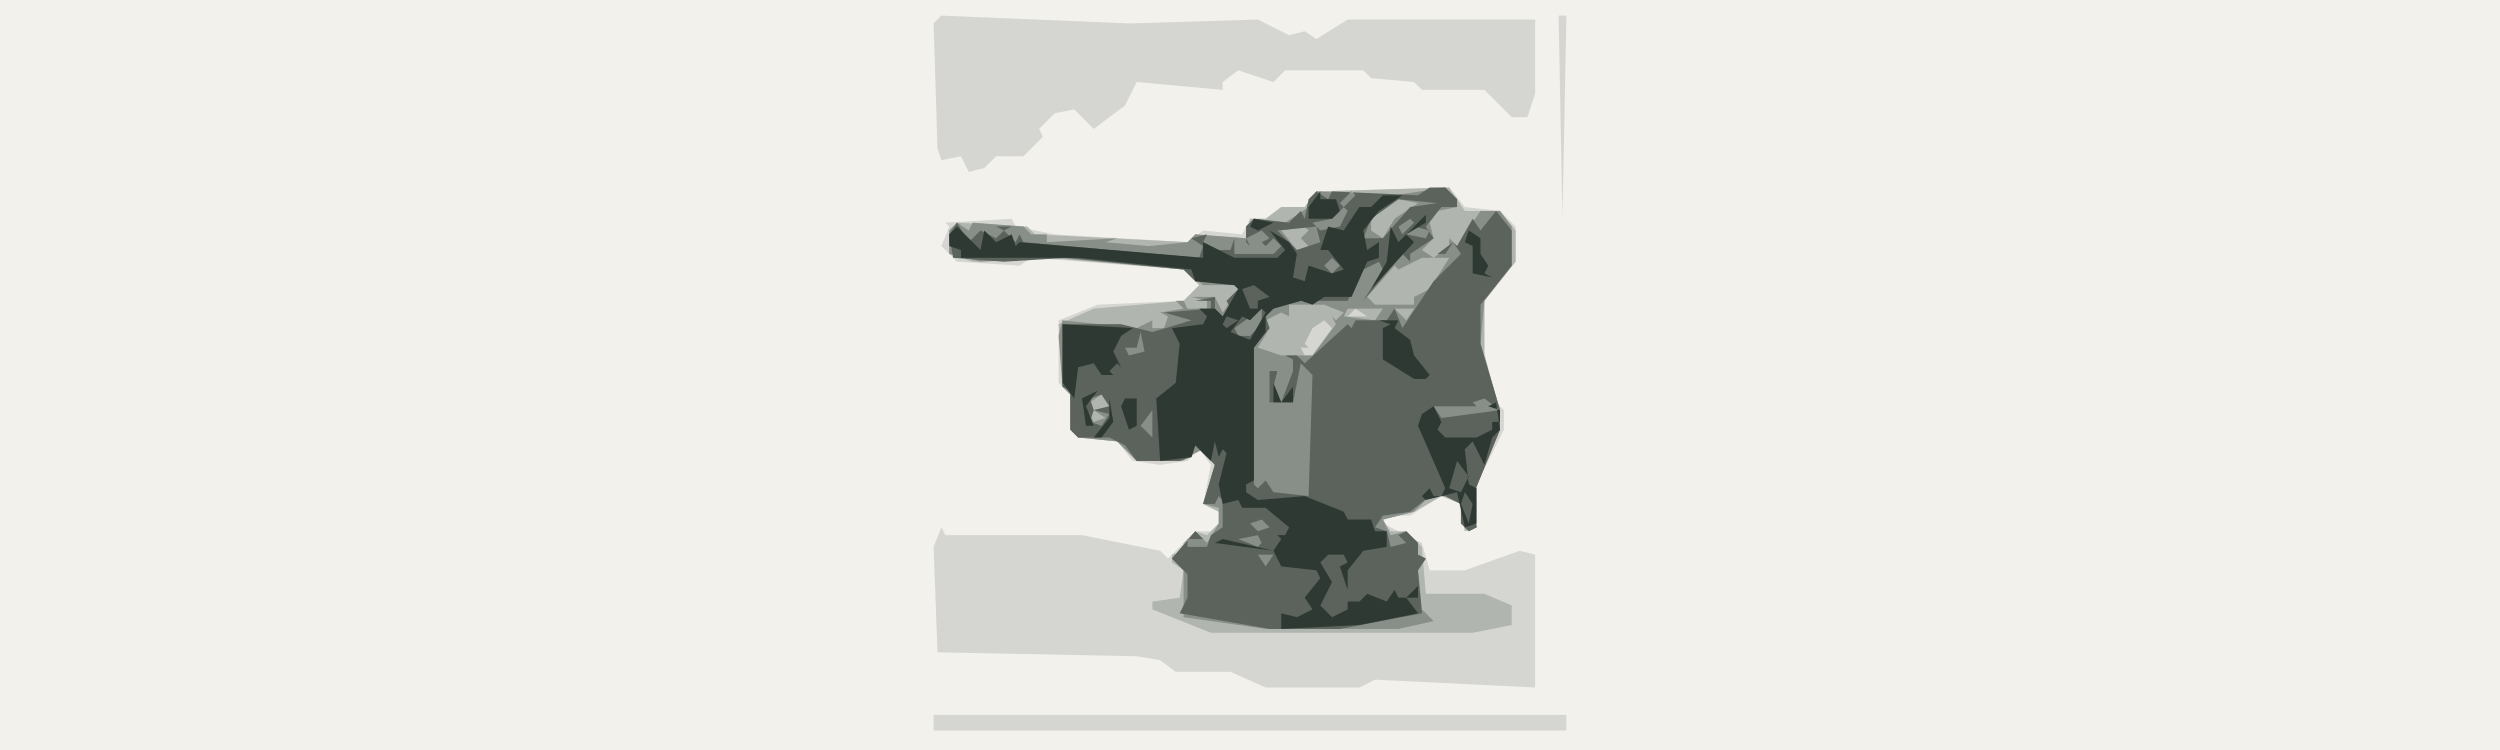
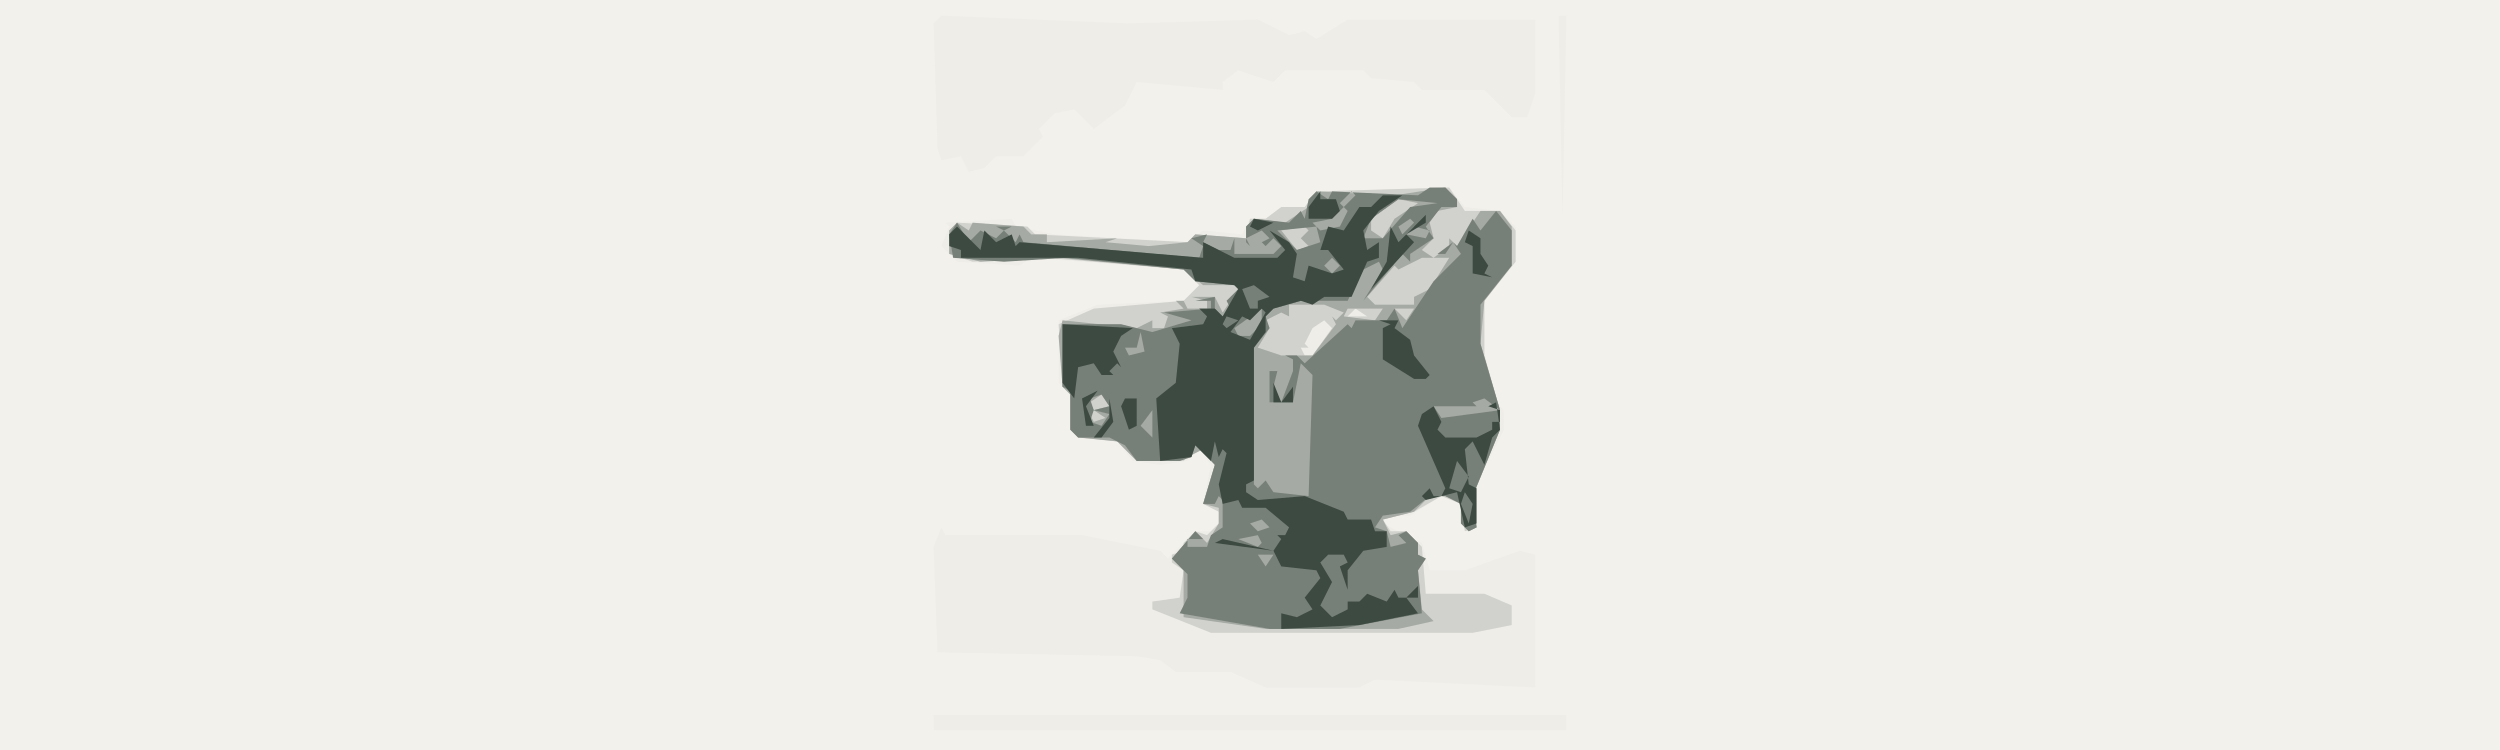
<svg xmlns="http://www.w3.org/2000/svg" viewBox="0 0 640 192" role="img" aria-label="FP-A detailed vector artwork">
  <rect width="640" height="192" fill="#f3f1ec" />
-   <path fill="#d5d6d2" fill-rule="evenodd" d="M239,183 239,187 401,187 401,183ZM388,58 384,54 375,53 371,48 337,49 334,53 328,53 324,56 320,56 318,60 308,59 304,62 270,60 260,58 259,56 242,57 243,58 241,63 245,67 261,68 264,66 303,69 307,73 303,77 281,78 271,82 271,98 274,101 274,110 276,112 286,113 290,118 297,119 304,118 307,115 310,119 308,129 312,131 312,134 310,136 306,136 299,143 297,141 277,137 242,137 241,135 239,140 240,167 291,168 297,169 301,172 315,172 324,176 348,176 352,174 393,176 393,142 389,141 375,146 366,146 364,139 354,134 355,132 361,132 369,127 374,129 375,136 378,135 378,124 385,110 385,105 383,103 380,90 380,77 388,67ZM401,4 399,4 400,56ZM239,6 240,38 241,41 246,40 248,44 252,43 255,40 262,40 267,35 266,33 270,29 275,28 280,33 288,27 291,21 313,23 313,21 317,18 326,21 329,18 349,18 351,20 362,21 364,23 380,23 387,30 391,30 393,24 393,5 345,5 337,10 334,8 330,9 322,5 289,6 241,4Z" />
-   <path fill="#b1b5b0" fill-rule="evenodd" d="M384,54 375,54 371,48 337,49 334,53 328,53 324,56 320,56 319,61 306,60 304,62 265,60 263,58 245,57 243,59 243,65 249,67 268,66 303,69 307,73 303,77 280,79 271,83 272,99 274,101 274,110 276,112 286,113 291,118 303,118 306,115 308,115 311,119 308,129 312,131 312,134 309,137 306,136 303,139 303,141 300,142 300,144 303,146 302,153 295,154 295,156 310,162 377,162 387,160 387,155 380,152 365,152 364,140 360,136 356,136 354,133 362,131 369,127 374,129 375,136 378,135 377,127 384,110 384,105 380,91 380,77 388,67 388,59ZM339,82 341,84 336,91 334,91 333,89 335,89 334,88 336,84ZM345,81 347,79 350,81Z" />
-   <path fill="#888e88" fill-rule="evenodd" d="M384,54 379,54 373,63 371,61 371,63 367,66 364,64 367,61 366,57 368,54 373,53 373,51 370,48 357,50 337,49 335,53 329,57 321,56 319,58 319,61 306,60 304,62 294,63 283,62 286,61 268,62 268,60 273,60 264,60 262,58 249,57 248,59 245,57 243,59 243,65 251,67 271,66 303,69 308,73 316,73 317,74 313,80 311,76 305,76 309,77 309,79 304,79 303,77 301,77 303,79 297,80 299,81 298,84 295,84 295,82 291,84 272,82 271,86 272,99 274,101 274,110 276,112 286,113 291,118 302,118 308,115 311,119 308,129 312,130 312,134 309,139 306,136 300,143 303,146 303,158 324,161 358,161 367,159 364,156 363,146 365,143 363,142 363,139 360,136 356,137 354,133 362,131 366,127 370,127 374,129 374,134 376,136 378,135 377,127 384,110 384,105 379,88 380,77 387,68 387,58ZM279,106 280,105 283,107 280,108ZM279,103 282,101 284,104 280,105ZM357,79 362,79 360,82ZM354,79 352,82 344,81 345,79ZM322,89 325,84 324,82 328,80 330,81 330,78 339,78 344,80 342,82 341,81 342,83 336,91 328,91ZM371,66 366,74 362,76 362,78 352,78 350,76 357,68 358,69 364,66ZM328,59 334,58 335,59 333,61 335,63 332,64ZM363,52 357,56 354,61 351,59 351,56 358,51Z" />
-   <path fill="#5b635c" fill-rule="evenodd" d="M383,54 379,59 377,56 373,63 371,61 372,62 368,65 370,65 372,62 374,65 367,72 359,84 357,79 355,82 347,82 346,84 345,83 334,93 332,91 329,91 331,92 331,95 328,103 326,99 327,95 325,95 325,103 331,103 333,93 336,96 335,127 326,126 324,123 322,125 321,124 321,89 325,84 324,81 326,79 333,77 345,77 349,69 353,67 354,69 349,77 352,78 349,77 359,65 361,67 361,65 367,61 365,58 369,53 373,53 373,51 370,48 366,48 363,50 341,49 340,51 337,49 335,51 334,56 333,54 330,57 321,56 319,58 319,62 320,63 319,61 323,59 325,61 323,62 324,63 326,61 328,63 326,65 316,65 316,61 315,64 312,64 308,62 309,60 305,61 308,63 307,66 262,62 261,60 260,62 257,59 259,58 255,58 257,59 255,61 251,59 248,62 245,57 243,60 244,66 257,67 273,66 303,69 306,72 316,73 317,74 314,77 315,79 313,81 311,79 311,76 306,77 310,77 310,79 298,80 305,82 295,85 287,83 272,83 272,99 274,100 274,110 276,112 284,112 288,114 291,118 302,118 305,117 306,114 311,119 308,129 311,129 312,127 313,128 313,135 310,137 309,140 304,140 304,138 308,138 306,136 300,143 304,147 304,153 302,157 325,161 343,161 364,157 363,146 365,143 363,142 363,139 360,136 358,137 360,139 356,140 355,136 352,135 354,132 361,131 366,127 370,127 374,129 374,134 376,136 378,135 377,127 384,110 384,105 379,88 379,78 387,68 387,59ZM322,142 326,142 324,145ZM317,138 322,137 323,139 322,140ZM320,134 323,133 325,135 322,136ZM295,105 295,112 292,109ZM279,108 280,105 284,106 282,109ZM384,105 369,107 367,104 378,104 377,103 380,102ZM279,102 282,101 284,104 280,105ZM292,85 293,90 289,91 288,89 291,89ZM323,79 323,83 320,86 317,86 316,84ZM341,66 343,68 341,70 339,68ZM360,60 362,58 366,59 365,61ZM327,59 337,58 338,62 332,64ZM361,56 362,57 359,60 358,58ZM345,54 343,58 338,59 336,57 341,56 344,53ZM368,52 361,53 354,61 349,61 351,56 358,51ZM346,49 347,50 344,53 343,52Z" />
-   <path fill="#2e3934" fill-rule="evenodd" d="M383,103 381,104 384,105 384,108 382,108 382,110 378,112 370,112 368,110 369,108 367,104 364,106 363,109 370,125 369,127 367,127 366,125 364,127 365,128 373,126 375,135 378,134 378,125 376,124 375,115 377,113 380,119 382,112 384,110ZM375,126 377,129 376,134 374,129ZM373,118 376,122 374,126 371,125ZM291,102 288,102 287,104 289,110 291,109ZM284,102 284,107 280,112 282,112 285,108ZM281,100 277,102 278,109 280,109 278,104ZM326,98 326,103 331,103 331,99 328,103ZM290,84 272,83 272,98 275,102 276,94 280,93 282,96 285,96 284,95 286,93 287,94 285,90 287,86ZM353,82 356,83 354,84 354,92 362,97 365,97 366,96 362,91 361,87 357,84 358,82ZM376,59 375,62 377,63 377,70 382,71 380,70 381,68 379,65 379,61ZM320,58 322,59 326,57 321,56ZM365,55 358,62 356,58 355,67 351,74 362,62 360,60 365,57ZM245,58 243,60 243,63 246,64 246,66 276,66 305,69 306,72 316,73 317,74 313,81 311,79 307,79 309,81 308,83 300,84 302,88 301,98 296,102 297,118 305,117 306,114 310,118 311,113 312,117 313,115 314,116 312,124 313,129 317,128 318,130 324,130 330,135 329,137 327,137 328,138 326,141 313,138 311,139 326,141 328,145 337,146 338,148 334,153 336,156 332,158 328,157 328,161 348,160 363,157 360,153 363,153 363,148 363,150 360,153 358,153 357,151 355,154 350,152 348,154 345,154 345,156 341,158 338,155 341,149 338,144 340,142 344,142 345,144 343,145 345,151 345,146 349,141 355,140 355,136 352,136 351,133 345,133 344,131 334,127 322,128 319,126 319,124 321,123 321,89 324,85 324,81 326,79 333,77 336,78 339,76 346,76 350,67 353,66 353,62 350,64 349,59 353,54 359,50 354,50 351,53 348,53 344,59 340,58 338,64 340,64 344,69 341,70 335,68 334,72 331,71 332,65 330,62 325,59 329,64 327,66 316,66 308,62 308,66 261,62 260,63 259,60 255,62 252,59 251,64ZM313,83 314,81 317,82 314,84ZM324,80 320,87 315,85 318,81 320,82 323,79ZM318,74 321,73 325,76 322,77 322,79 320,79ZM342,51 338,51 338,49 335,53 335,56 341,56 343,54Z" />
+   <path fill="#eeede8" fill-rule="evenodd" d="M239,183 239,187 401,187 401,183ZM388,58 384,54 375,53 371,48 337,49 334,53 328,53 324,56 320,56 318,60 308,59 304,62 270,60 260,58 259,56 242,57 243,58 241,63 245,67 261,68 264,66 303,69 307,73 303,77 281,78 271,82 271,98 274,101 274,110 276,112 286,113 290,118 297,119 304,118 307,115 310,119 308,129 312,131 312,134 310,136 306,136 299,143 297,141 277,137 242,137 241,135 239,140 240,167 291,168 297,169 301,172 315,172 324,176 348,176 352,174 393,176 393,142 389,141 375,146 366,146 364,139 354,134 355,132 361,132 369,127 374,129 375,136 378,135 378,124 385,110 385,105 383,103 380,90 380,77 388,67ZM401,4 399,4 400,56ZM239,6 240,38 241,41 246,40 248,44 252,43 255,40 262,40 267,35 266,33 270,29 275,28 280,33 288,27 291,21 313,23 313,21 317,18 326,21 329,18 349,18 351,20 362,21 364,23 380,23 387,30 391,30 393,24 393,5 345,5 337,10 334,8 330,9 322,5 289,6 241,4Z" />
+   <path fill="#d1d2cd" fill-rule="evenodd" d="M384,54 375,54 371,48 337,49 334,53 328,53 324,56 320,56 319,61 306,60 304,62 265,60 263,58 245,57 243,59 243,65 249,67 268,66 303,69 307,73 303,77 280,79 271,83 272,99 274,101 274,110 276,112 286,113 291,118 303,118 306,115 308,115 311,119 308,129 312,131 312,134 309,137 306,136 303,139 303,141 300,142 300,144 303,146 302,153 295,154 295,156 310,162 377,162 387,160 387,155 380,152 365,152 364,140 360,136 356,136 354,133 362,131 369,127 374,129 375,136 378,135 377,127 384,110 384,105 380,91 380,77 388,67 388,59ZM339,82 341,84 336,91 334,91 333,89 335,89 334,88 336,84ZM345,81 347,79 350,81Z" />
+   <path fill="#a5aaa4" fill-rule="evenodd" d="M384,54 379,54 373,63 371,61 371,63 367,66 364,64 367,61 366,57 368,54 373,53 373,51 370,48 357,50 337,49 335,53 329,57 321,56 319,58 319,61 306,60 304,62 294,63 283,62 286,61 268,62 268,60 273,60 264,60 262,58 249,57 248,59 245,57 243,59 243,65 251,67 271,66 303,69 308,73 316,73 317,74 313,80 311,76 305,76 309,77 309,79 304,79 303,77 301,77 303,79 297,80 299,81 298,84 295,84 295,82 291,84 272,82 271,86 272,99 274,101 274,110 276,112 286,113 291,118 302,118 308,115 311,119 308,129 312,130 312,134 309,139 306,136 300,143 303,146 303,158 324,161 358,161 367,159 364,156 363,146 365,143 363,142 363,139 360,136 356,137 354,133 362,131 366,127 370,127 374,129 374,134 376,136 378,135 377,127 384,110 384,105 379,88 380,77 387,68 387,58ZM279,106 280,105 283,107 280,108ZM279,103 282,101 284,104 280,105ZM357,79 362,79 360,82ZM354,79 352,82 344,81 345,79ZM322,89 325,84 324,82 328,80 330,81 330,78 339,78 344,80 342,82 341,81 342,83 336,91 328,91ZM371,66 366,74 362,76 362,78 352,78 350,76 357,68 358,69 364,66ZM328,59 334,58 335,59 333,61 335,63 332,64ZM363,52 357,56 354,61 351,59 351,56 358,51Z" />
+   <path fill="#778078" fill-rule="evenodd" d="M383,54 379,59 377,56 373,63 371,61 372,62 368,65 370,65 372,62 374,65 367,72 359,84 357,79 355,82 347,82 346,84 345,83 334,93 332,91 329,91 331,92 331,95 328,103 326,99 327,95 325,95 325,103 331,103 333,93 336,96 335,127 326,126 324,123 322,125 321,124 321,89 325,84 324,81 326,79 333,77 345,77 349,69 353,67 354,69 349,77 352,78 349,77 359,65 361,67 361,65 367,61 365,58 369,53 373,53 373,51 370,48 366,48 363,50 341,49 340,51 337,49 335,51 334,56 333,54 330,57 321,56 319,58 319,62 320,63 319,61 323,59 325,61 323,62 324,63 326,61 328,63 326,65 316,65 316,61 315,64 312,64 308,62 309,60 305,61 308,63 307,66 262,62 261,60 260,62 257,59 259,58 255,58 257,59 255,61 251,59 248,62 245,57 243,60 244,66 257,67 273,66 303,69 306,72 316,73 317,74 314,77 315,79 313,81 311,79 311,76 306,77 310,77 310,79 298,80 305,82 295,85 287,83 272,83 272,99 274,100 274,110 276,112 284,112 288,114 291,118 302,118 305,117 306,114 311,119 308,129 311,129 312,127 313,128 313,135 310,137 309,140 304,140 304,138 308,138 306,136 300,143 304,147 304,153 302,157 325,161 343,161 364,157 363,146 365,143 363,142 363,139 360,136 358,137 360,139 356,140 355,136 352,135 354,132 361,131 366,127 370,127 374,129 374,134 376,136 378,135 377,127 384,110 384,105 379,88 379,78 387,68 387,59ZM322,142 326,142 324,145ZM317,138 322,137 323,139 322,140ZM320,134 323,133 325,135 322,136ZM295,105 295,112 292,109ZM279,108 280,105 284,106 282,109ZM384,105 369,107 367,104 378,104 377,103 380,102ZM279,102 282,101 284,104 280,105ZM292,85 293,90 289,91 288,89 291,89ZM323,79 323,83 320,86 317,86 316,84ZM341,66 343,68 341,70 339,68ZM360,60 362,58 366,59 365,61ZM327,59 337,58 338,62 332,64ZM361,56 362,57 359,60 358,58ZM345,54 343,58 338,59 336,57 341,56 344,53ZM368,52 361,53 354,61 349,61 351,56 358,51ZM346,49 347,50 344,53 343,52Z" />
+   <path fill="#3c4a42" fill-rule="evenodd" d="M383,103 381,104 384,105 384,108 382,108 382,110 378,112 370,112 368,110 369,108 367,104 364,106 363,109 370,125 369,127 367,127 366,125 364,127 365,128 373,126 375,135 378,134 378,125 376,124 375,115 377,113 380,119 382,112 384,110ZM375,126 377,129 376,134 374,129ZM373,118 376,122 374,126 371,125ZM291,102 288,102 287,104 289,110 291,109ZM284,102 284,107 280,112 282,112 285,108ZM281,100 277,102 278,109 280,109 278,104ZM326,98 326,103 331,103 331,99 328,103ZM290,84 272,83 272,98 275,102 276,94 280,93 282,96 285,96 284,95 286,93 287,94 285,90 287,86ZM353,82 356,83 354,84 354,92 362,97 365,97 366,96 362,91 361,87 357,84 358,82ZM376,59 375,62 377,63 377,70 382,71 380,70 381,68 379,65 379,61ZM320,58 322,59 326,57 321,56ZM365,55 358,62 356,58 355,67 351,74 362,62 360,60 365,57ZM245,58 243,60 243,63 246,64 246,66 276,66 305,69 306,72 316,73 317,74 313,81 311,79 307,79 309,81 308,83 300,84 302,88 301,98 296,102 297,118 305,117 306,114 310,118 311,113 312,117 313,115 314,116 312,124 313,129 317,128 318,130 324,130 330,135 329,137 327,137 328,138 326,141 313,138 311,139 326,141 328,145 337,146 338,148 334,153 336,156 332,158 328,157 328,161 348,160 363,157 360,153 363,153 363,148 363,150 360,153 358,153 357,151 355,154 350,152 348,154 345,154 345,156 341,158 338,155 341,149 338,144 340,142 344,142 345,144 343,145 345,151 345,146 349,141 355,140 355,136 352,136 351,133 345,133 344,131 334,127 322,128 319,126 319,124 321,123 321,89 324,85 324,81 326,79 333,77 336,78 339,76 346,76 350,67 353,66 353,62 350,64 349,59 353,54 359,50 354,50 351,53 348,53 344,59 340,58 338,64 340,64 344,69 341,70 335,68 334,72 331,71 332,65 330,62 325,59 329,64 327,66 316,66 308,62 308,66 261,62 260,63 259,60 255,62 252,59 251,64ZM313,83 314,81 317,82 314,84ZM324,80 320,87 315,85 318,81 320,82 323,79ZM318,74 321,73 325,76 322,77 322,79 320,79ZM342,51 338,51 338,49 335,53 335,56 341,56 343,54Z" />
</svg>
